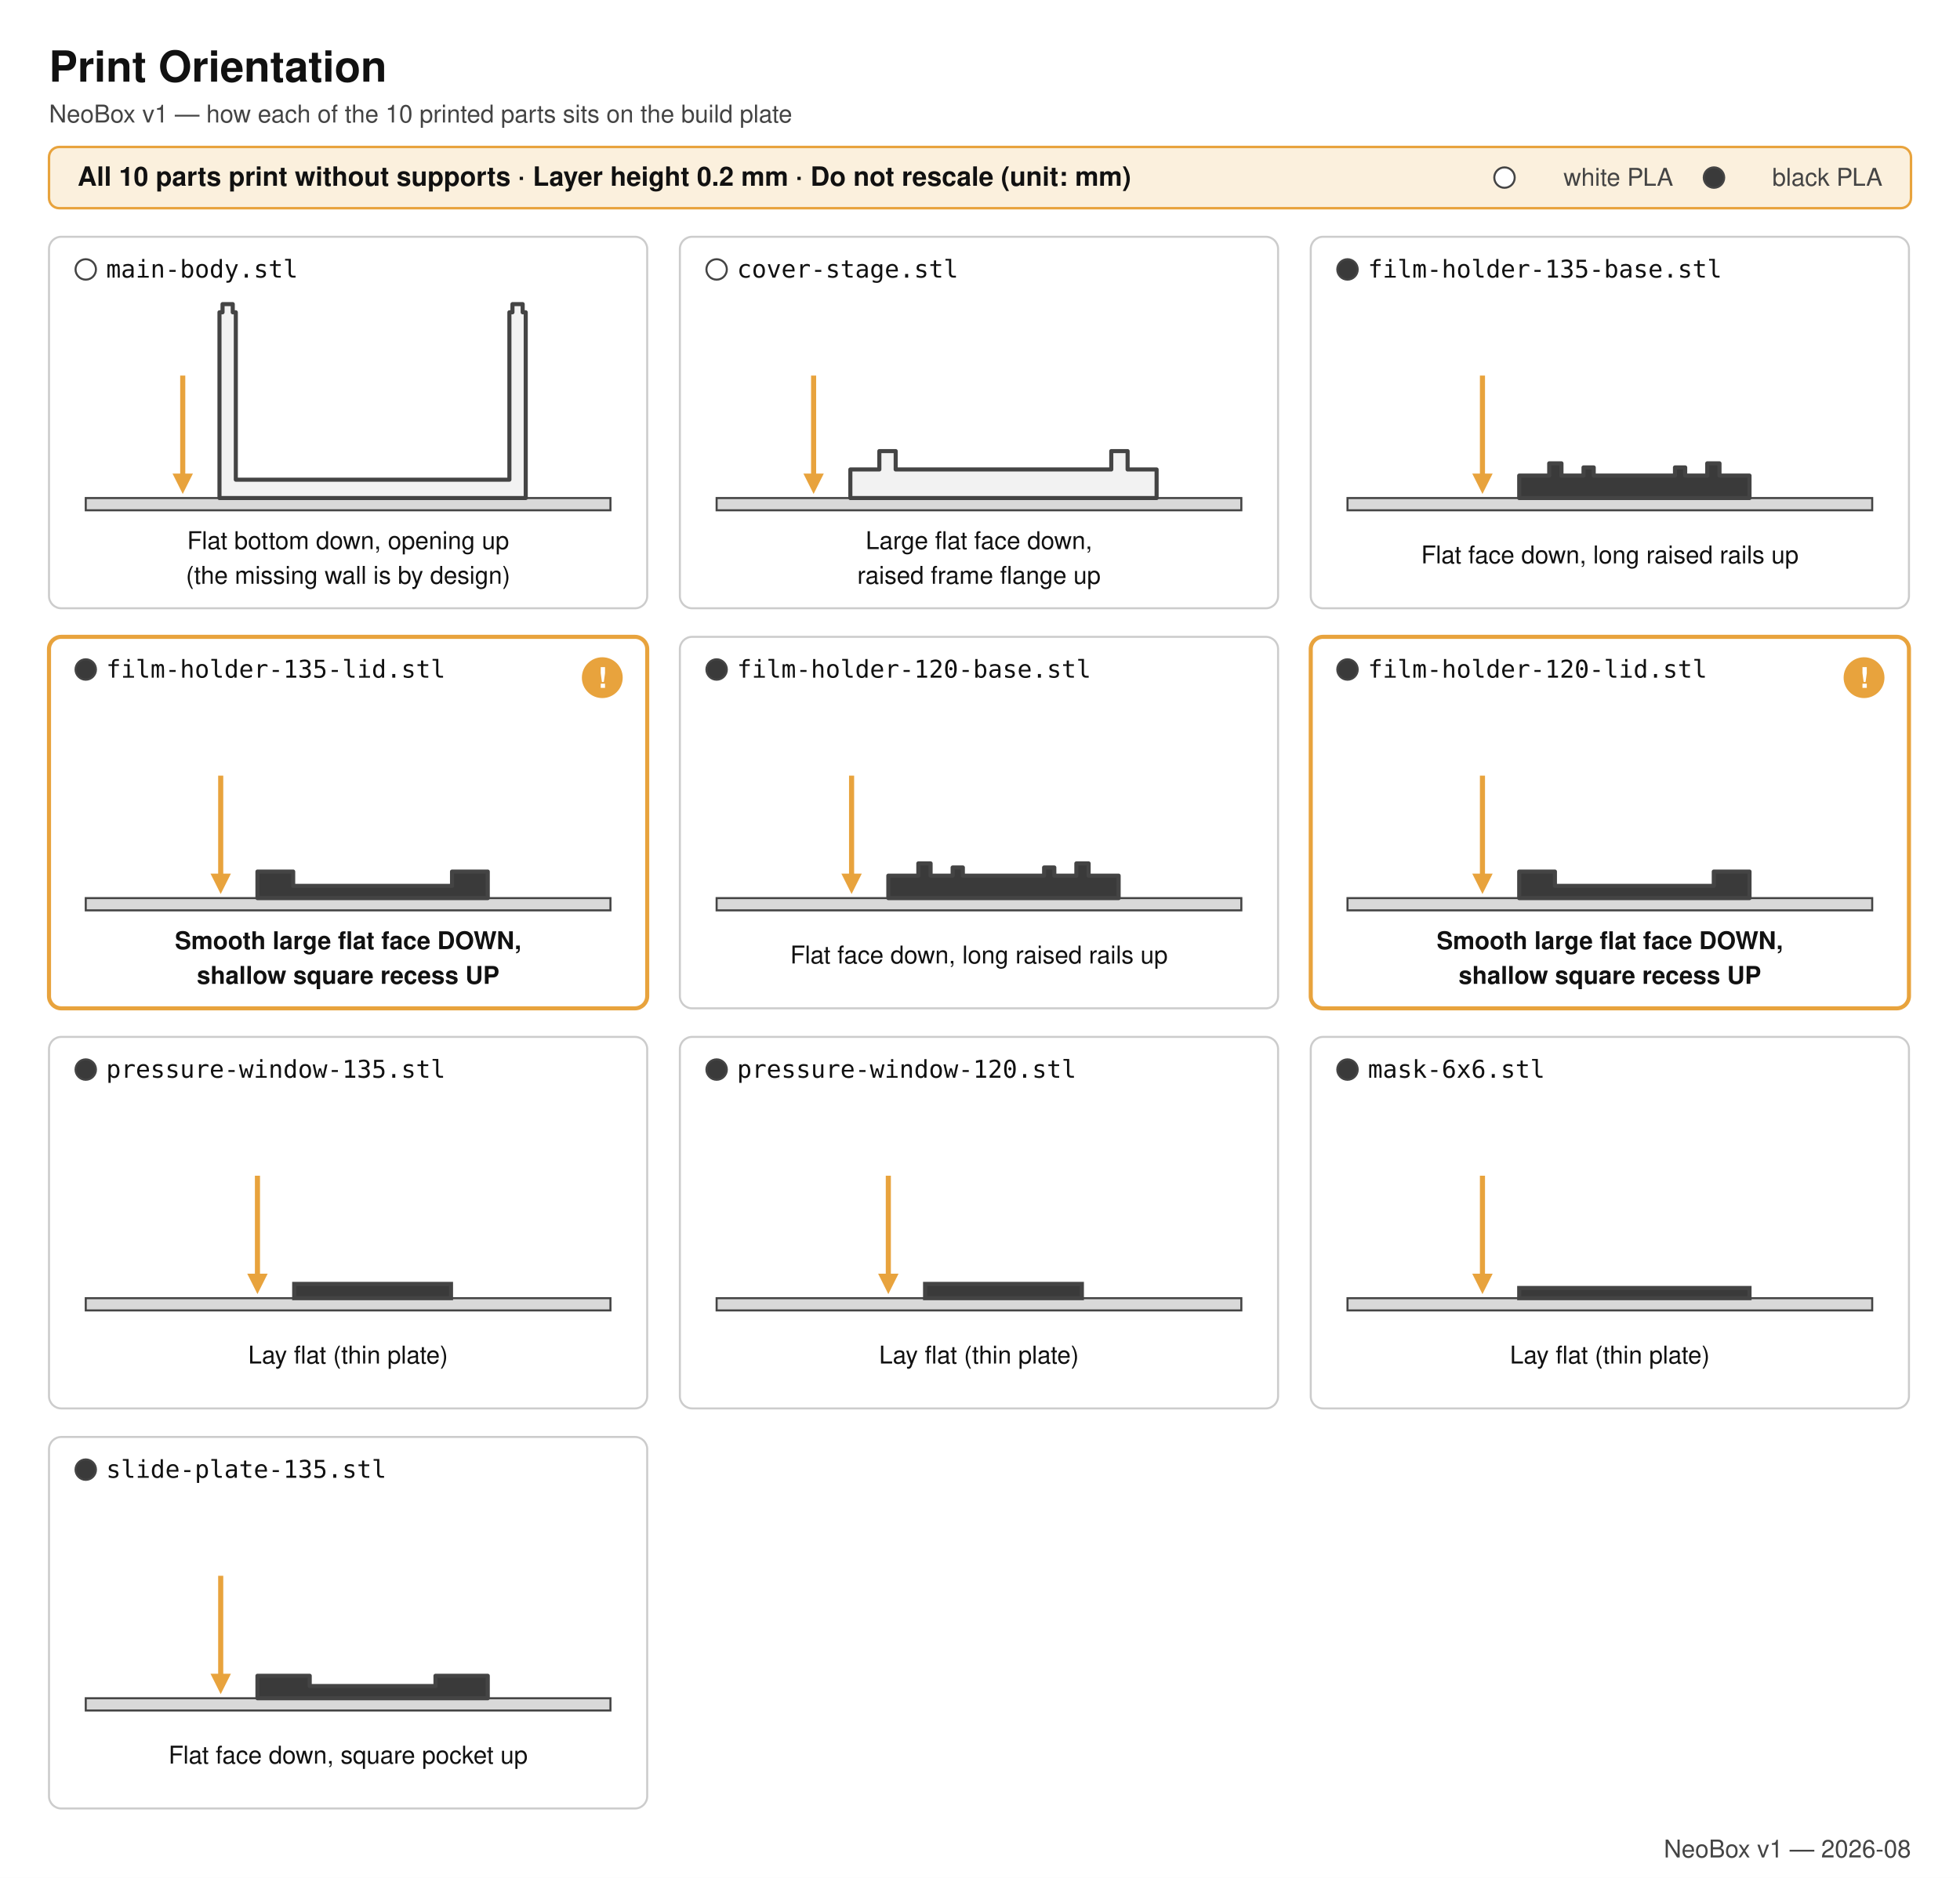
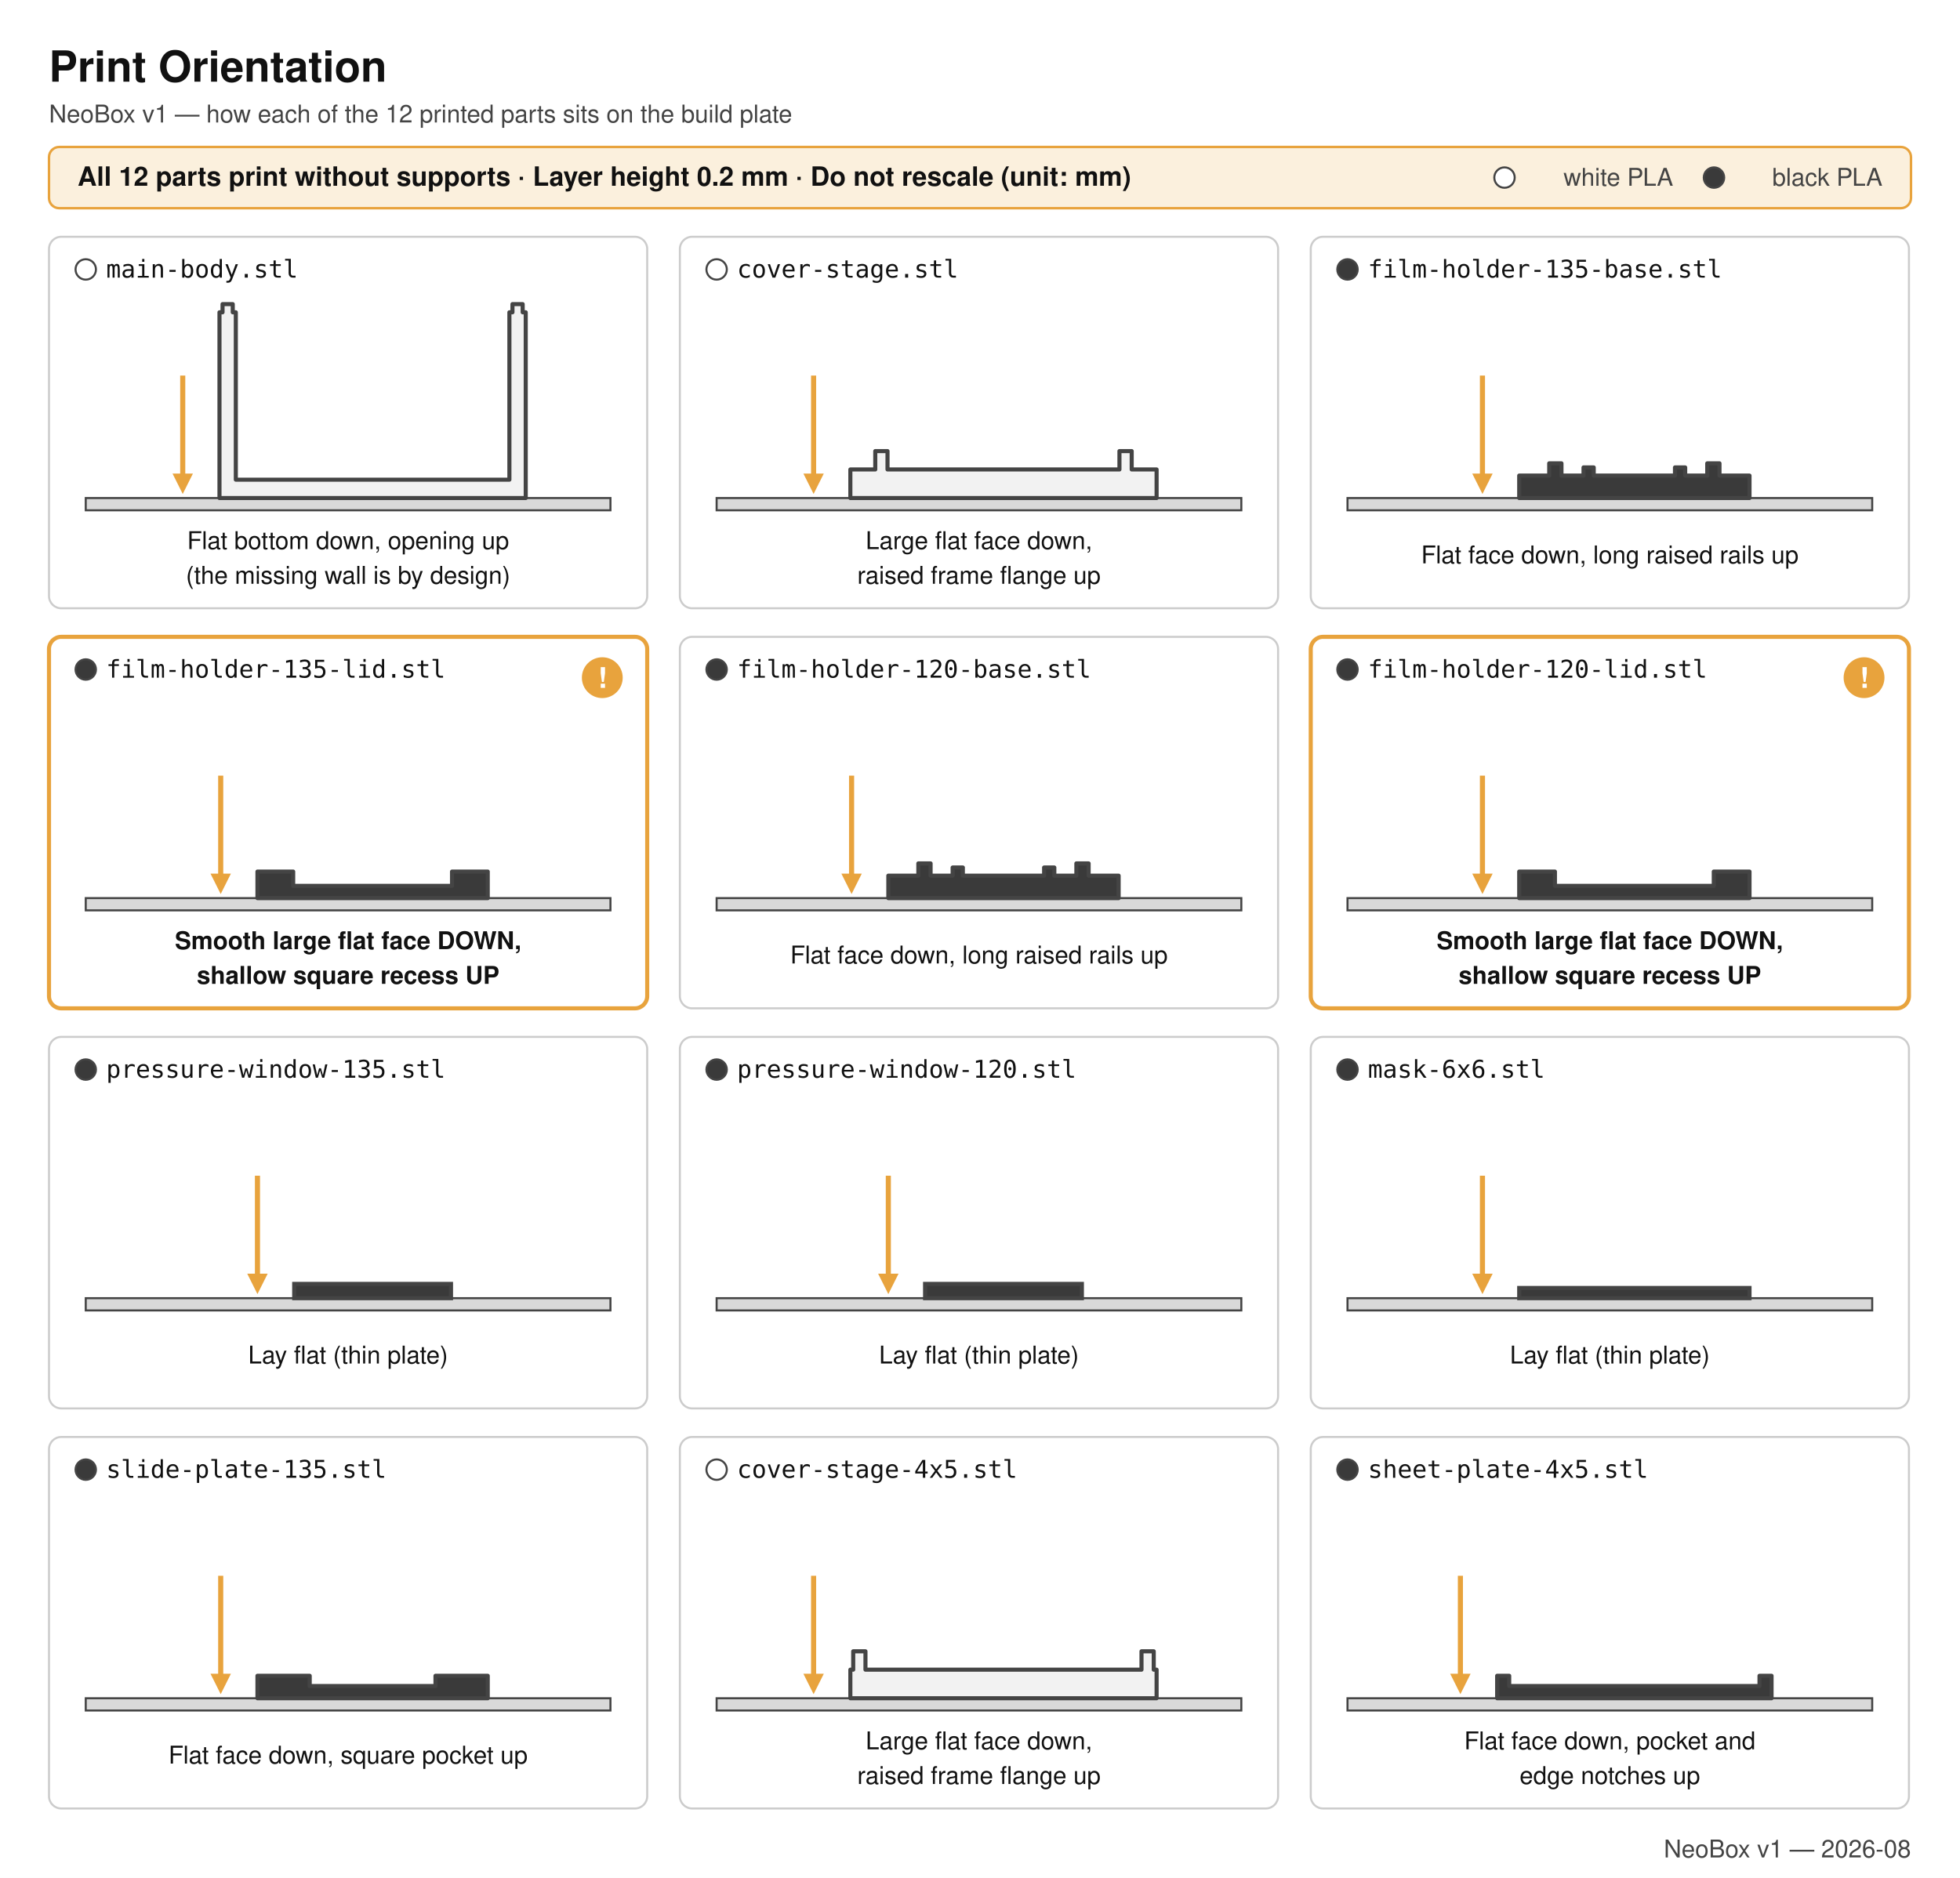
<svg xmlns="http://www.w3.org/2000/svg" width="960" height="920" viewBox="0 0 960 920">
  <rect x="0.0" y="0.0" width="960.0" height="920.0" fill="#ffffff" />
  <text x="24.0" y="40.0" font-family="Helvetica, Arial, sans-serif" font-size="21" fill="#111" text-anchor="start" font-weight="bold">Print Orientation</text>
-   <text x="24.0" y="60.0" font-family="Helvetica, Arial, sans-serif" font-size="12" fill="#444" text-anchor="start">NeoBox v1 — how each of the 10 printed parts sits on the build plate</text>
+   <text x="24.0" y="60.0" font-family="Helvetica, Arial, sans-serif" font-size="12" fill="#444" text-anchor="start">NeoBox v1 — how each of the 12 printed parts sits on the build plate</text>
  <rect x="24.0" y="72.0" width="912.0" height="30.0" fill="#fbf0dd" stroke="#e8a33d" stroke-width="1.2" rx="5" />
-   <text x="38.0" y="91.0" font-family="Helvetica, Arial, sans-serif" font-size="13" fill="#111" text-anchor="start" font-weight="bold">All 10 parts print without supports · Layer height 0.2 mm · Do not rescale (unit: mm)</text>
+   <text x="38.0" y="91.0" font-family="Helvetica, Arial, sans-serif" font-size="13" fill="#111" text-anchor="start" font-weight="bold">All 12 parts print without supports · Layer height 0.2 mm · Do not rescale (unit: mm)</text>
  <text x="922.0" y="91.0" font-family="Helvetica, Arial, sans-serif" font-size="12" fill="#444" text-anchor="end">black PLA</text>
  <circle cx="839.5" cy="87.0" r="5" fill="#3a3a3a" stroke="#444" stroke-width="1" />
  <text x="819.5" y="91.0" font-family="Helvetica, Arial, sans-serif" font-size="12" fill="#444" text-anchor="end">white PLA</text>
  <circle cx="736.9" cy="87.0" r="5" fill="#ffffff" stroke="#444" stroke-width="1" />
  <rect x="24.0" y="116.0" width="293.0" height="182.0" fill="#ffffff" stroke="#cccccc" stroke-width="1" rx="6" />
  <circle cx="42.0" cy="132.0" r="5" fill="#ffffff" stroke="#444" stroke-width="1" />
  <text x="52.0" y="136.0" font-family="SFMono-Regular, Menlo, Consolas, monospace" font-size="12" fill="#111" text-anchor="start">main-body.stl</text>
  <rect x="42.0" y="244.0" width="257.0" height="6.0" fill="#d9d9d9" stroke="#444" stroke-width="1" />
  <line x1="89.5" y1="184.0" x2="89.5" y2="233.0" stroke="#e8a33d" stroke-width="2.5" />
  <polygon points="84.5,232.0 94.5,232.0 89.5,242.0" fill="#e8a33d" stroke="none" stroke-width="0" stroke-linejoin="round" />
  <polygon points="107.5,244.0 107.5,153.0 109.0,153.0 109.0,149.0 114.0,149.0 114.0,153.0 115.5,153.0 115.5,235.0 249.5,235.0 249.5,153.0 251.0,153.0 251.0,149.0 256.0,149.0 256.0,153.0 257.5,153.0 257.5,244.0" fill="#f2f2f2" stroke="#444" stroke-width="2" stroke-linejoin="round" />
  <text x="170.5" y="269.0" font-family="Helvetica, Arial, sans-serif" font-size="12" fill="#111" text-anchor="middle">Flat bottom down, opening up</text>
  <text x="170.5" y="286.0" font-family="Helvetica, Arial, sans-serif" font-size="12" fill="#111" text-anchor="middle">(the missing wall is by design)</text>
  <rect x="333.0" y="116.0" width="293.0" height="182.0" fill="#ffffff" stroke="#cccccc" stroke-width="1" rx="6" />
  <circle cx="351.0" cy="132.0" r="5" fill="#ffffff" stroke="#444" stroke-width="1" />
  <text x="361.0" y="136.0" font-family="SFMono-Regular, Menlo, Consolas, monospace" font-size="12" fill="#111" text-anchor="start">cover-stage.stl</text>
  <rect x="351.0" y="244.0" width="257.0" height="6.0" fill="#d9d9d9" stroke="#444" stroke-width="1" />
  <line x1="398.5" y1="184.0" x2="398.5" y2="233.0" stroke="#e8a33d" stroke-width="2.5" />
  <polygon points="393.5,232.0 403.5,232.0 398.5,242.0" fill="#e8a33d" stroke="none" stroke-width="0" stroke-linejoin="round" />
-   <polygon points="416.5,244.0 416.5,230.0 430.7,230.0 430.7,221.0 438.7,221.0 438.7,230.0 544.3,230.0 544.3,221.0 552.3,221.0 552.3,230.0 566.5,230.0 566.5,244.0" fill="#f2f2f2" stroke="#444" stroke-width="2" stroke-linejoin="round" />
+   <polygon points="416.5,244.0 416.5,230.0 428.7,230.0 428.7,221.0 434.7,221.0 434.7,230.0 548.3,230.0 548.3,221.0 554.3,221.0 554.3,230.0 566.5,230.0 566.5,244.0" fill="#f2f2f2" stroke="#444" stroke-width="2" stroke-linejoin="round" />
  <text x="479.5" y="269.0" font-family="Helvetica, Arial, sans-serif" font-size="12" fill="#111" text-anchor="middle">Large flat face down,</text>
  <text x="479.5" y="286.0" font-family="Helvetica, Arial, sans-serif" font-size="12" fill="#111" text-anchor="middle">raised frame flange up</text>
  <rect x="642.0" y="116.0" width="293.0" height="182.0" fill="#ffffff" stroke="#cccccc" stroke-width="1" rx="6" />
  <circle cx="660.0" cy="132.0" r="5" fill="#3a3a3a" stroke="#444" stroke-width="1" />
  <text x="670.0" y="136.0" font-family="SFMono-Regular, Menlo, Consolas, monospace" font-size="12" fill="#111" text-anchor="start">film-holder-135-base.stl</text>
  <rect x="660.0" y="244.0" width="257.0" height="6.0" fill="#d9d9d9" stroke="#444" stroke-width="1" />
  <line x1="726.1" y1="184.0" x2="726.1" y2="233.0" stroke="#e8a33d" stroke-width="2.5" />
  <polygon points="721.1,232.0 731.1,232.0 726.1,242.0" fill="#e8a33d" stroke="none" stroke-width="0" stroke-linejoin="round" />
  <polygon points="744.1,244.0 744.1,233.0 758.8,233.0 758.8,227.0 764.8,227.0 764.8,233.0 775.6,233.0 775.6,229.0 780.6,229.0 780.6,233.0 820.4,233.0 820.4,229.0 825.4,229.0 825.4,233.0 836.2,233.0 836.2,227.0 842.2,227.0 842.2,233.0 856.9,233.0 856.9,244.0" fill="#3a3a3a" stroke="#444" stroke-width="2" stroke-linejoin="round" />
  <text x="788.5" y="276.0" font-family="Helvetica, Arial, sans-serif" font-size="12" fill="#111" text-anchor="middle">Flat face down, long raised rails up</text>
  <rect x="24.0" y="312.0" width="293.0" height="182.0" fill="#ffffff" stroke="#e8a33d" stroke-width="2" rx="6" />
  <circle cx="42.0" cy="328.0" r="5" fill="#3a3a3a" stroke="#444" stroke-width="1" />
  <text x="52.0" y="332.0" font-family="SFMono-Regular, Menlo, Consolas, monospace" font-size="12" fill="#111" text-anchor="start">film-holder-135-lid.stl</text>
  <circle cx="295.0" cy="332.0" r="10" fill="#e8a33d" />
  <text x="295.0" y="337.0" font-family="Helvetica, Arial, sans-serif" font-size="14" fill="#ffffff" text-anchor="middle" font-weight="bold">!</text>
  <rect x="42.0" y="440.0" width="257.0" height="6.0" fill="#d9d9d9" stroke="#444" stroke-width="1" />
  <line x1="108.1" y1="380.0" x2="108.1" y2="429.0" stroke="#e8a33d" stroke-width="2.5" />
  <polygon points="103.1,428.0 113.1,428.0 108.1,438.0" fill="#e8a33d" stroke="none" stroke-width="0" stroke-linejoin="round" />
  <polygon points="126.1,440.0 126.1,427.0 143.6,427.0 143.6,434.0 221.4,434.0 221.4,427.0 238.9,427.0 238.9,440.0" fill="#3a3a3a" stroke="#444" stroke-width="2" stroke-linejoin="round" />
  <text x="170.5" y="465.0" font-family="Helvetica, Arial, sans-serif" font-size="12" fill="#111" text-anchor="middle" font-weight="bold">Smooth large flat face DOWN,</text>
  <text x="170.5" y="482.0" font-family="Helvetica, Arial, sans-serif" font-size="12" fill="#111" text-anchor="middle" font-weight="bold">shallow square recess UP</text>
  <rect x="333.0" y="312.0" width="293.0" height="182.0" fill="#ffffff" stroke="#cccccc" stroke-width="1" rx="6" />
  <circle cx="351.0" cy="328.0" r="5" fill="#3a3a3a" stroke="#444" stroke-width="1" />
  <text x="361.0" y="332.0" font-family="SFMono-Regular, Menlo, Consolas, monospace" font-size="12" fill="#111" text-anchor="start">film-holder-120-base.stl</text>
  <rect x="351.0" y="440.0" width="257.0" height="6.0" fill="#d9d9d9" stroke="#444" stroke-width="1" />
  <line x1="417.1" y1="380.0" x2="417.1" y2="429.0" stroke="#e8a33d" stroke-width="2.5" />
  <polygon points="412.1,428.0 422.1,428.0 417.1,438.0" fill="#e8a33d" stroke="none" stroke-width="0" stroke-linejoin="round" />
  <polygon points="435.1,440.0 435.1,429.0 449.8,429.0 449.8,423.0 455.8,423.0 455.8,429.0 466.6,429.0 466.6,425.0 471.6,425.0 471.6,429.0 511.4,429.0 511.4,425.0 516.4,425.0 516.4,429.0 527.2,429.0 527.2,423.0 533.2,423.0 533.2,429.0 547.9,429.0 547.9,440.0" fill="#3a3a3a" stroke="#444" stroke-width="2" stroke-linejoin="round" />
  <text x="479.5" y="472.0" font-family="Helvetica, Arial, sans-serif" font-size="12" fill="#111" text-anchor="middle">Flat face down, long raised rails up</text>
  <rect x="642.0" y="312.0" width="293.0" height="182.0" fill="#ffffff" stroke="#e8a33d" stroke-width="2" rx="6" />
  <circle cx="660.0" cy="328.0" r="5" fill="#3a3a3a" stroke="#444" stroke-width="1" />
  <text x="670.0" y="332.0" font-family="SFMono-Regular, Menlo, Consolas, monospace" font-size="12" fill="#111" text-anchor="start">film-holder-120-lid.stl</text>
  <circle cx="913.0" cy="332.0" r="10" fill="#e8a33d" />
  <text x="913.0" y="337.0" font-family="Helvetica, Arial, sans-serif" font-size="14" fill="#ffffff" text-anchor="middle" font-weight="bold">!</text>
  <rect x="660.0" y="440.0" width="257.0" height="6.0" fill="#d9d9d9" stroke="#444" stroke-width="1" />
  <line x1="726.1" y1="380.0" x2="726.1" y2="429.0" stroke="#e8a33d" stroke-width="2.5" />
  <polygon points="721.1,428.0 731.1,428.0 726.1,438.0" fill="#e8a33d" stroke="none" stroke-width="0" stroke-linejoin="round" />
  <polygon points="744.1,440.0 744.1,427.0 761.6,427.0 761.6,434.0 839.4,434.0 839.4,427.0 856.9,427.0 856.9,440.0" fill="#3a3a3a" stroke="#444" stroke-width="2" stroke-linejoin="round" />
  <text x="788.5" y="465.0" font-family="Helvetica, Arial, sans-serif" font-size="12" fill="#111" text-anchor="middle" font-weight="bold">Smooth large flat face DOWN,</text>
  <text x="788.5" y="482.0" font-family="Helvetica, Arial, sans-serif" font-size="12" fill="#111" text-anchor="middle" font-weight="bold">shallow square recess UP</text>
  <rect x="24.0" y="508.0" width="293.0" height="182.0" fill="#ffffff" stroke="#cccccc" stroke-width="1" rx="6" />
  <circle cx="42.0" cy="524.0" r="5" fill="#3a3a3a" stroke="#444" stroke-width="1" />
  <text x="52.0" y="528.0" font-family="SFMono-Regular, Menlo, Consolas, monospace" font-size="12" fill="#111" text-anchor="start">pressure-window-135.stl</text>
  <rect x="42.0" y="636.0" width="257.0" height="6.0" fill="#d9d9d9" stroke="#444" stroke-width="1" />
  <line x1="126.1" y1="576.0" x2="126.1" y2="625.0" stroke="#e8a33d" stroke-width="2.5" />
  <polygon points="121.1,624.0 131.1,624.0 126.1,634.0" fill="#e8a33d" stroke="none" stroke-width="0" stroke-linejoin="round" />
  <rect x="144.1" y="629.0" width="76.8" height="7.0" fill="#3a3a3a" stroke="#444" stroke-width="2" />
  <text x="170.5" y="668.0" font-family="Helvetica, Arial, sans-serif" font-size="12" fill="#111" text-anchor="middle">Lay flat (thin plate)</text>
  <rect x="333.0" y="508.0" width="293.0" height="182.0" fill="#ffffff" stroke="#cccccc" stroke-width="1" rx="6" />
  <circle cx="351.0" cy="524.0" r="5" fill="#3a3a3a" stroke="#444" stroke-width="1" />
  <text x="361.0" y="528.0" font-family="SFMono-Regular, Menlo, Consolas, monospace" font-size="12" fill="#111" text-anchor="start">pressure-window-120.stl</text>
  <rect x="351.0" y="636.0" width="257.0" height="6.0" fill="#d9d9d9" stroke="#444" stroke-width="1" />
  <line x1="435.1" y1="576.0" x2="435.1" y2="625.0" stroke="#e8a33d" stroke-width="2.5" />
  <polygon points="430.1,624.0 440.1,624.0 435.1,634.0" fill="#e8a33d" stroke="none" stroke-width="0" stroke-linejoin="round" />
  <rect x="453.1" y="629.0" width="76.8" height="7.0" fill="#3a3a3a" stroke="#444" stroke-width="2" />
  <text x="479.5" y="668.0" font-family="Helvetica, Arial, sans-serif" font-size="12" fill="#111" text-anchor="middle">Lay flat (thin plate)</text>
  <rect x="642.0" y="508.0" width="293.0" height="182.0" fill="#ffffff" stroke="#cccccc" stroke-width="1" rx="6" />
  <circle cx="660.0" cy="524.0" r="5" fill="#3a3a3a" stroke="#444" stroke-width="1" />
  <text x="670.0" y="528.0" font-family="SFMono-Regular, Menlo, Consolas, monospace" font-size="12" fill="#111" text-anchor="start">mask-6x6.stl</text>
  <rect x="660.0" y="636.0" width="257.0" height="6.0" fill="#d9d9d9" stroke="#444" stroke-width="1" />
  <line x1="726.1" y1="576.0" x2="726.1" y2="625.0" stroke="#e8a33d" stroke-width="2.5" />
  <polygon points="721.1,624.0 731.1,624.0 726.1,634.0" fill="#e8a33d" stroke="none" stroke-width="0" stroke-linejoin="round" />
  <rect x="744.1" y="631.0" width="112.8" height="5.0" fill="#3a3a3a" stroke="#444" stroke-width="2" />
  <text x="788.5" y="668.0" font-family="Helvetica, Arial, sans-serif" font-size="12" fill="#111" text-anchor="middle">Lay flat (thin plate)</text>
  <rect x="24.0" y="704.0" width="293.0" height="182.0" fill="#ffffff" stroke="#cccccc" stroke-width="1" rx="6" />
  <circle cx="42.0" cy="720.0" r="5" fill="#3a3a3a" stroke="#444" stroke-width="1" />
  <text x="52.0" y="724.0" font-family="SFMono-Regular, Menlo, Consolas, monospace" font-size="12" fill="#111" text-anchor="start">slide-plate-135.stl</text>
  <rect x="42.0" y="832.0" width="257.0" height="6.0" fill="#d9d9d9" stroke="#444" stroke-width="1" />
  <line x1="108.1" y1="772.0" x2="108.1" y2="821.0" stroke="#e8a33d" stroke-width="2.5" />
  <polygon points="103.1,820.0 113.1,820.0 108.1,830.0" fill="#e8a33d" stroke="none" stroke-width="0" stroke-linejoin="round" />
  <polygon points="126.1,832.0 126.1,821.0 151.7,821.0 151.7,826.0 213.3,826.0 213.3,821.0 238.9,821.0 238.9,832.0" fill="#3a3a3a" stroke="#444" stroke-width="2" stroke-linejoin="round" />
  <text x="170.5" y="864.0" font-family="Helvetica, Arial, sans-serif" font-size="12" fill="#111" text-anchor="middle">Flat face down, square pocket up</text>
+   <rect x="333.0" y="704.0" width="293.0" height="182.0" fill="#ffffff" stroke="#cccccc" stroke-width="1" rx="6" />
+   <circle cx="351.0" cy="720.0" r="5" fill="#ffffff" stroke="#444" stroke-width="1" />
+   <text x="361.0" y="724.0" font-family="SFMono-Regular, Menlo, Consolas, monospace" font-size="12" fill="#111" text-anchor="start">cover-stage-4x5.stl</text>
+   <rect x="351.0" y="832.0" width="257.0" height="6.0" fill="#d9d9d9" stroke="#444" stroke-width="1" />
+   <line x1="398.5" y1="772.0" x2="398.5" y2="821.0" stroke="#e8a33d" stroke-width="2.5" />
+   <polygon points="393.5,820.0 403.5,820.0 398.5,830.0" fill="#e8a33d" stroke="none" stroke-width="0" stroke-linejoin="round" />
+   <polygon points="416.5,832.0 416.5,818.0 417.9,818.0 417.9,809.0 423.9,809.0 423.9,818.0 559.1,818.0 559.1,809.0 565.1,809.0 565.1,818.0 566.5,818.0 566.5,832.0" fill="#f2f2f2" stroke="#444" stroke-width="2" stroke-linejoin="round" />
+   <text x="479.5" y="857.0" font-family="Helvetica, Arial, sans-serif" font-size="12" fill="#111" text-anchor="middle">Large flat face down,</text>
+   <text x="479.5" y="874.0" font-family="Helvetica, Arial, sans-serif" font-size="12" fill="#111" text-anchor="middle">raised frame flange up</text>
+   <rect x="642.0" y="704.0" width="293.0" height="182.0" fill="#ffffff" stroke="#cccccc" stroke-width="1" rx="6" />
+   <circle cx="660.0" cy="720.0" r="5" fill="#3a3a3a" stroke="#444" stroke-width="1" />
+   <text x="670.0" y="724.0" font-family="SFMono-Regular, Menlo, Consolas, monospace" font-size="12" fill="#111" text-anchor="start">sheet-plate-4x5.stl</text>
+   <rect x="660.0" y="832.0" width="257.0" height="6.0" fill="#d9d9d9" stroke="#444" stroke-width="1" />
+   <line x1="715.3" y1="772.0" x2="715.3" y2="821.0" stroke="#e8a33d" stroke-width="2.5" />
+   <polygon points="710.3,820.0 720.3,820.0 715.3,830.0" fill="#e8a33d" stroke="none" stroke-width="0" stroke-linejoin="round" />
+   <polygon points="733.3,832.0 733.3,821.0 739.2,821.0 739.2,826.0 861.8,826.0 861.8,821.0 867.7,821.0 867.7,832.0" fill="#3a3a3a" stroke="#444" stroke-width="2" stroke-linejoin="round" />
+   <text x="788.5" y="857.0" font-family="Helvetica, Arial, sans-serif" font-size="12" fill="#111" text-anchor="middle">Flat face down, pocket and</text>
+   <text x="788.5" y="874.0" font-family="Helvetica, Arial, sans-serif" font-size="12" fill="#111" text-anchor="middle">edge notches up</text>
  <text x="936.0" y="910.0" font-family="Helvetica, Arial, sans-serif" font-size="12" fill="#444" text-anchor="end">NeoBox v1 — 2026-08</text>
</svg>
